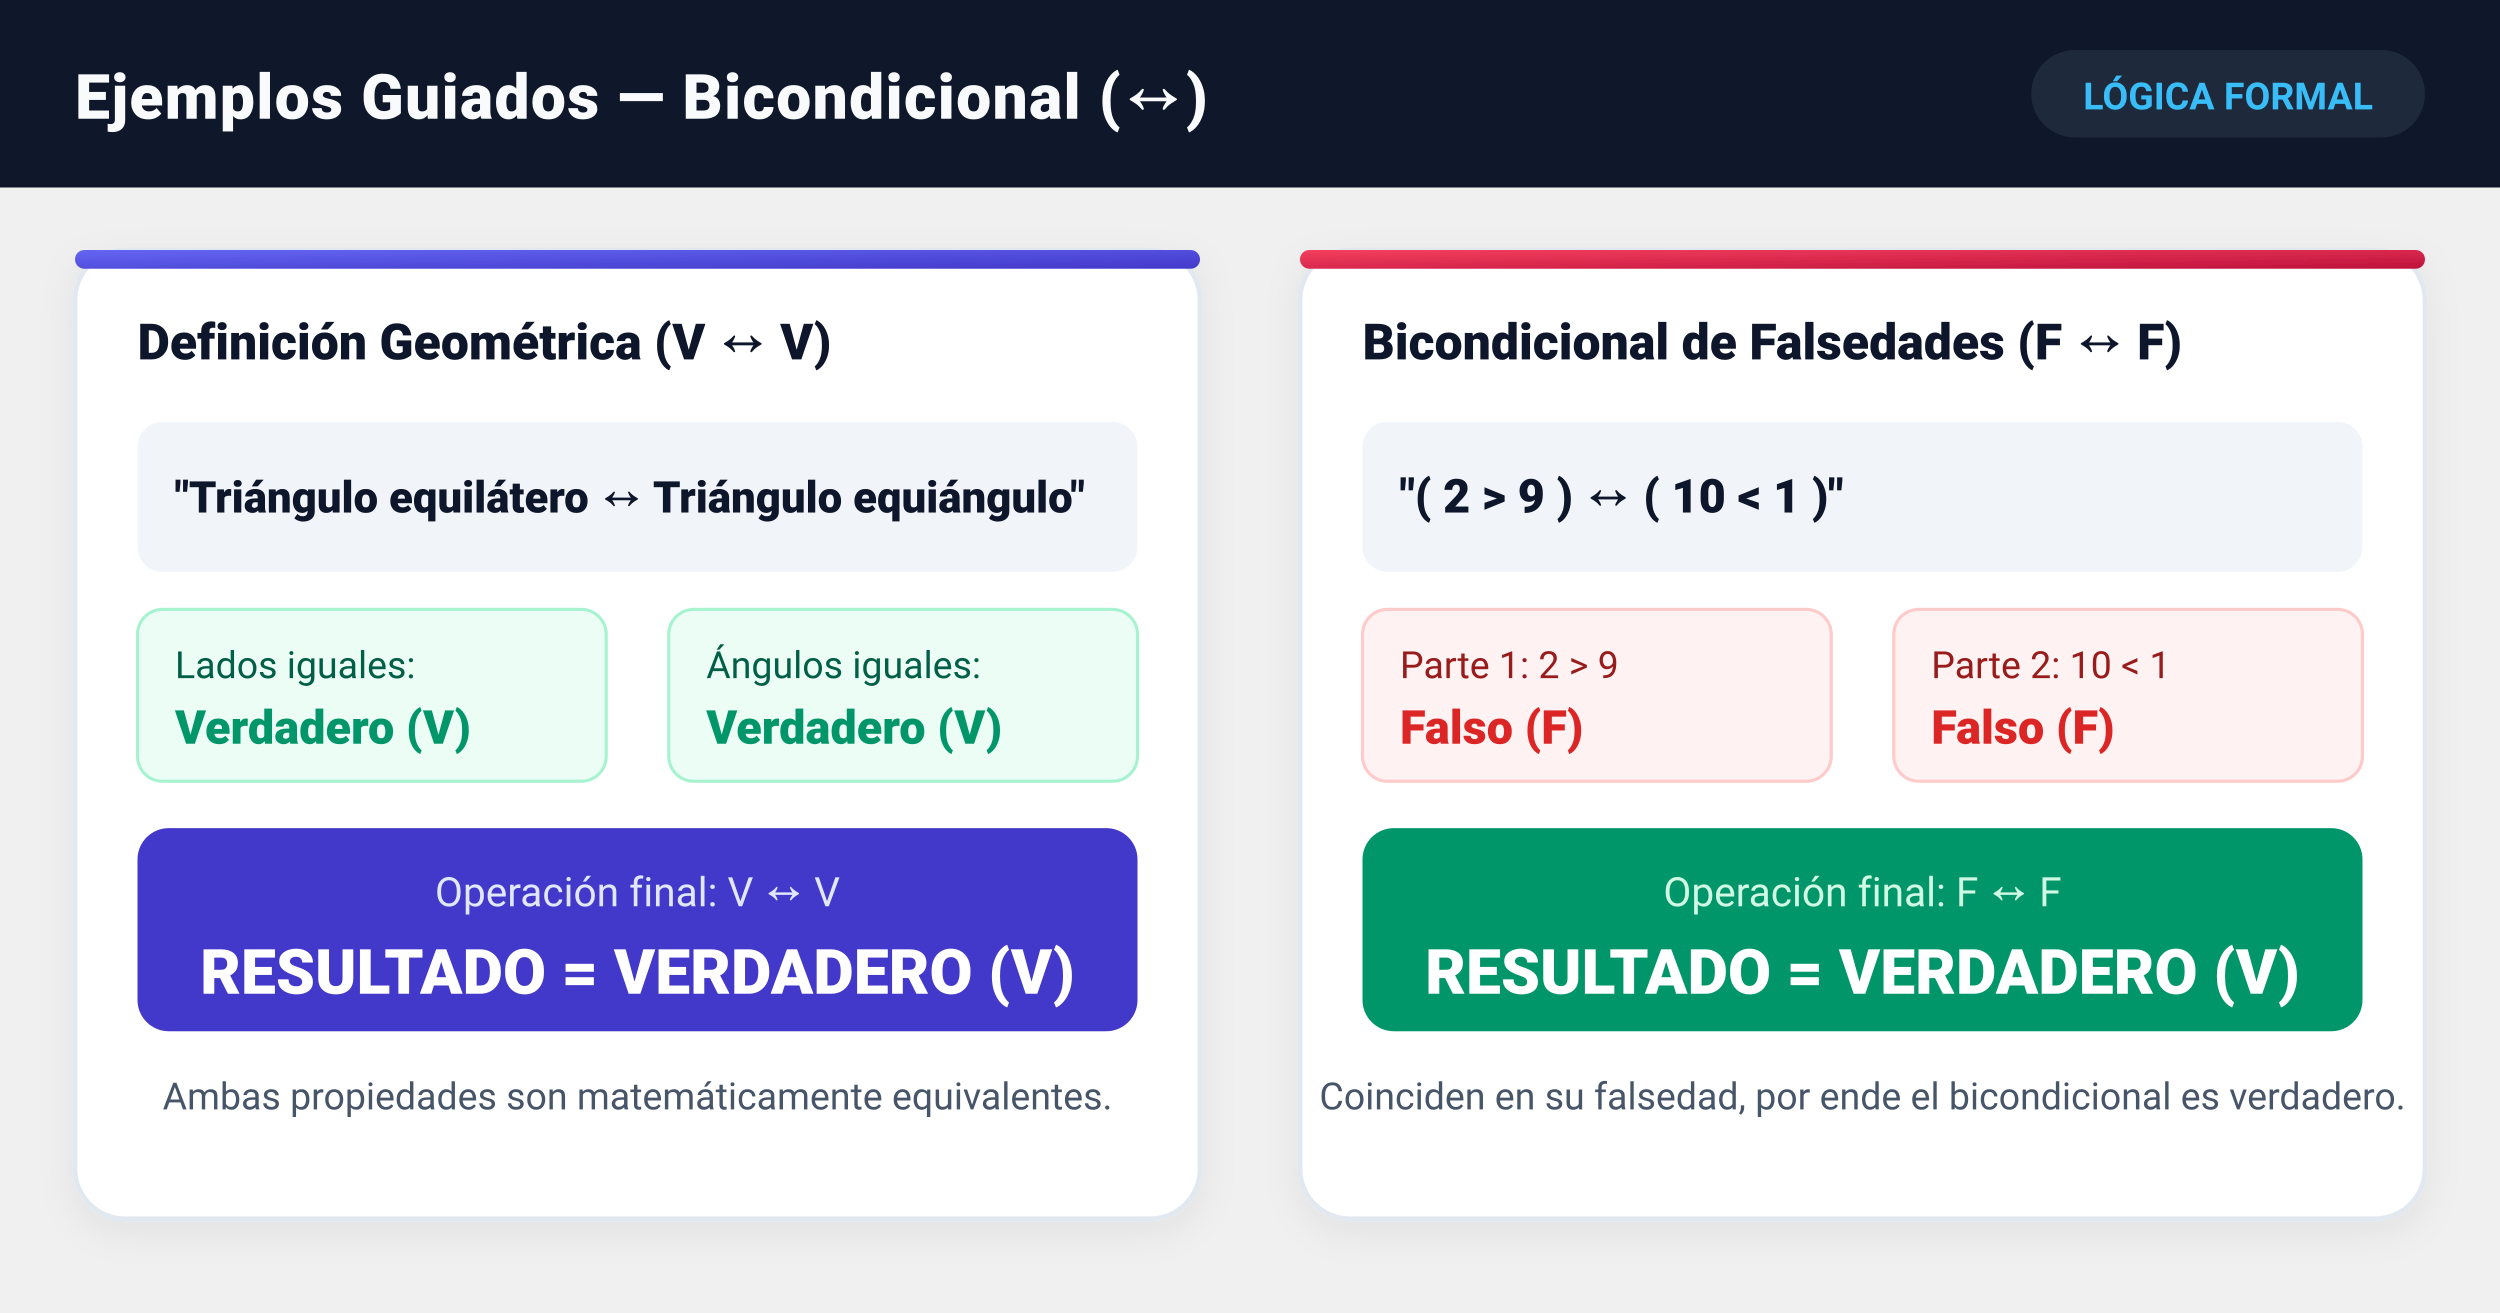
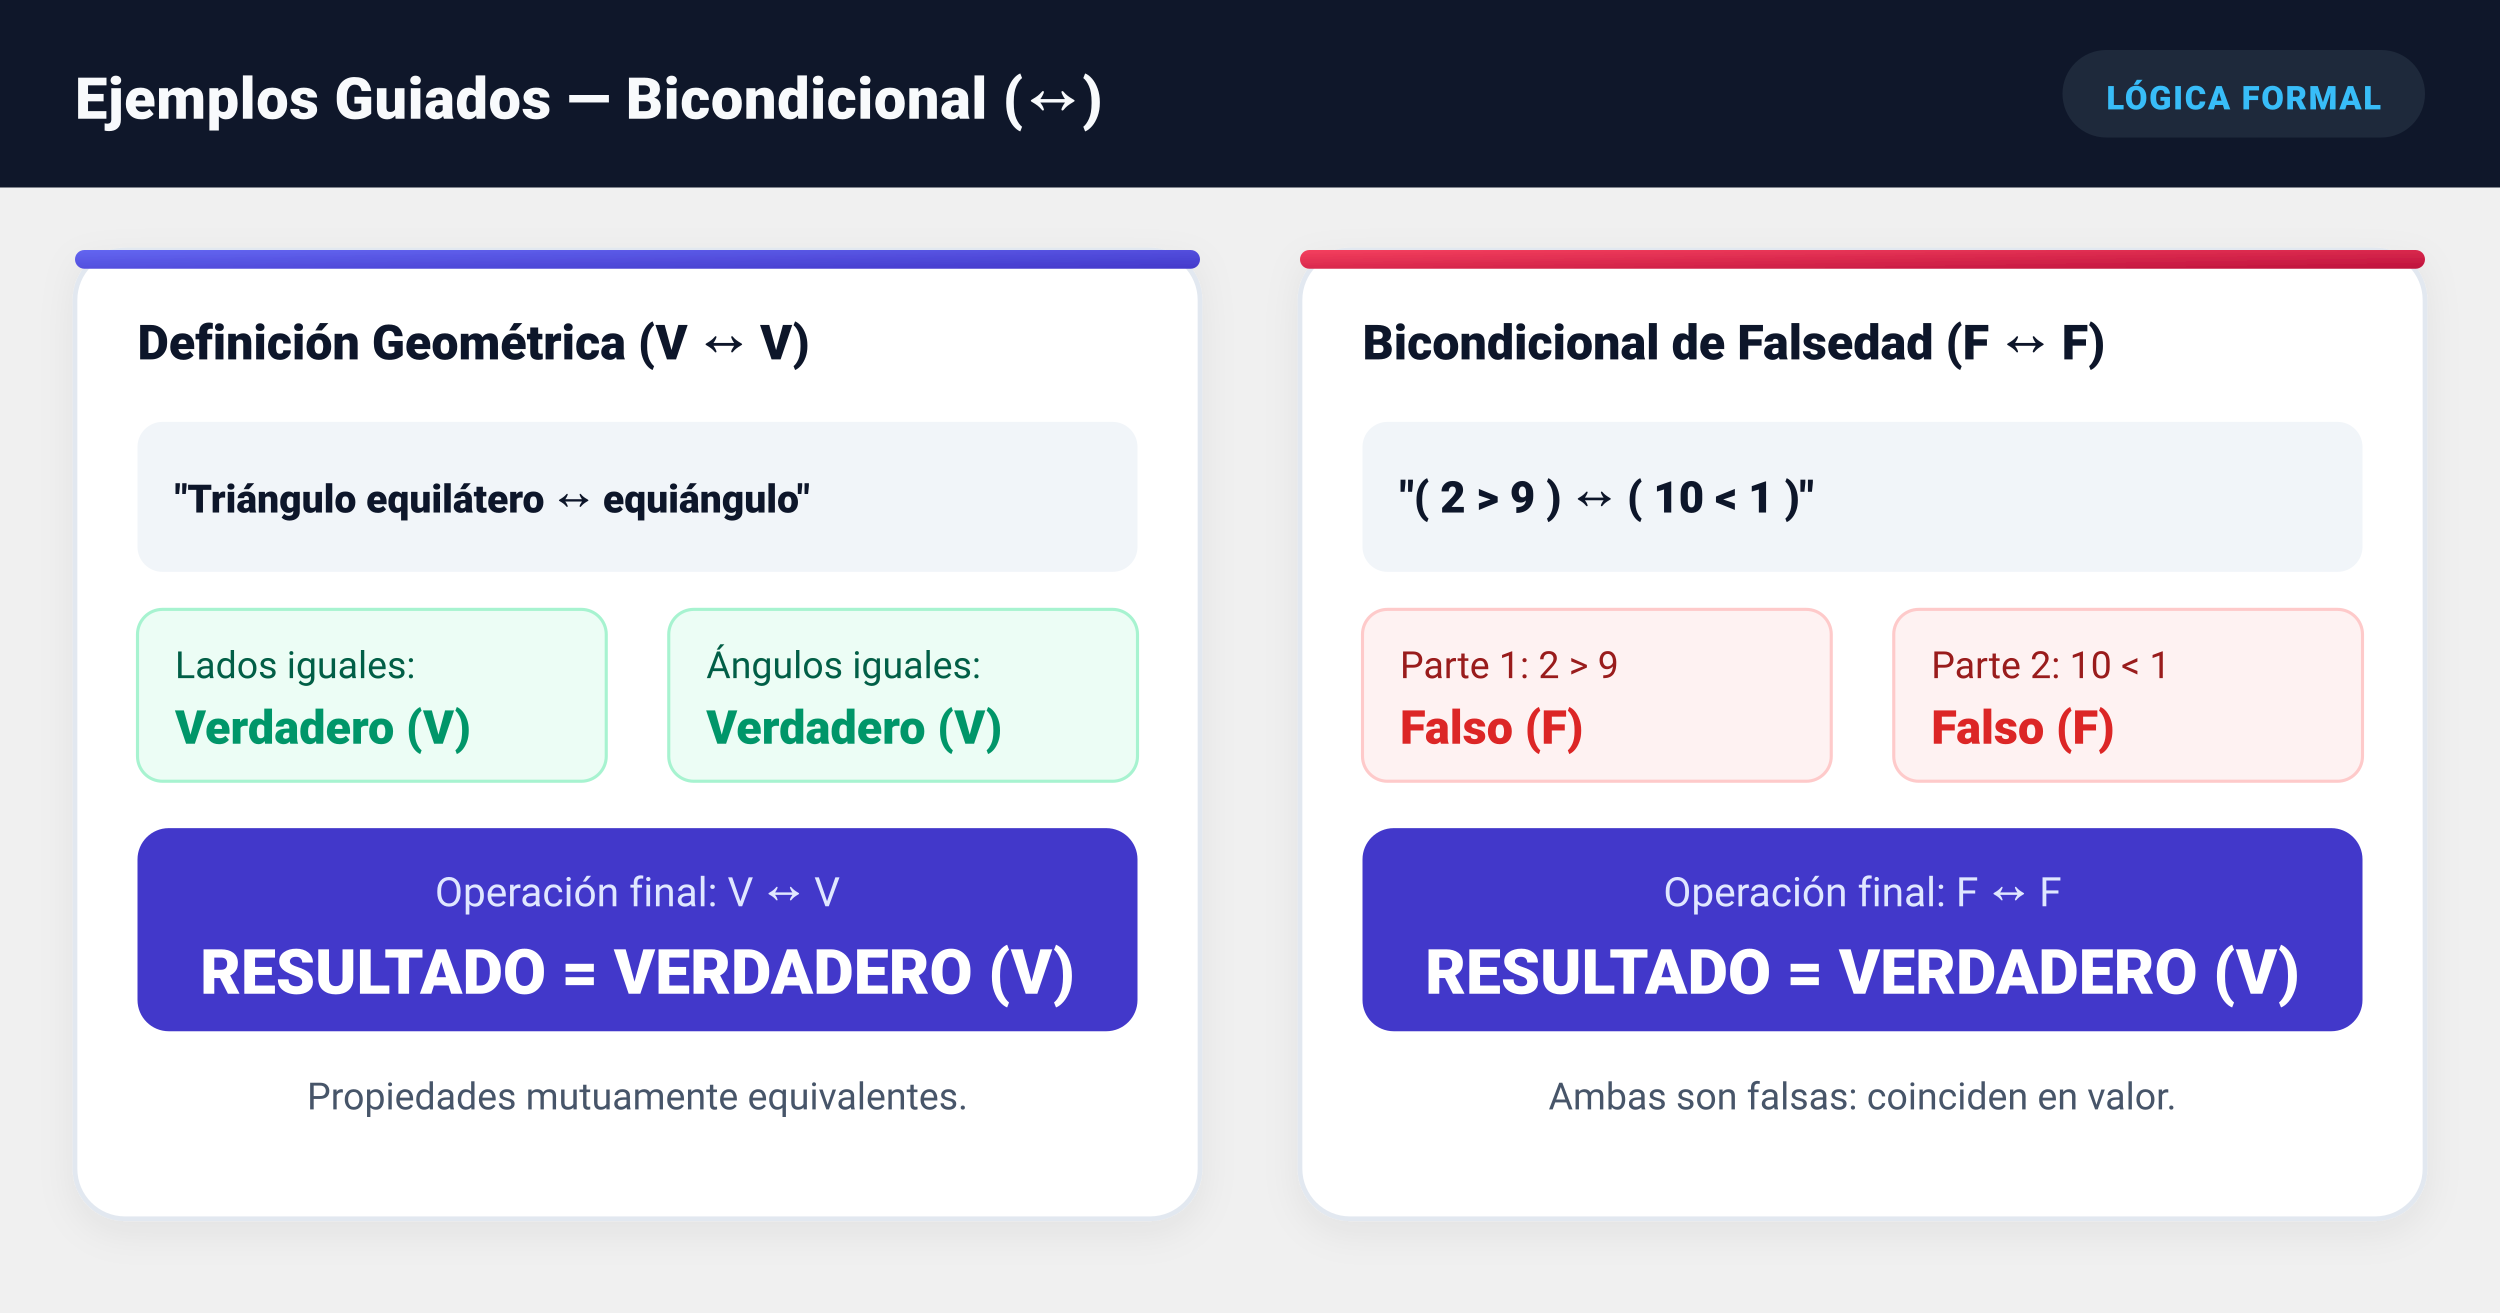
<svg xmlns="http://www.w3.org/2000/svg" viewBox="0 0 800 420" width="100%" height="100%" style="background:#f8fafc; font-family:system-ui,-apple-system,'Segoe UI',Roboto,Helvetica,Arial,sans-serif;">
  <defs>
    <filter id="shadow" x="-5%" y="-5%" width="110%" height="115%" filterUnits="userSpaceOnUse">
      <feDropShadow dx="0" dy="4" stdDeviation="6" flood-color="#0f172a" flood-opacity="0.06" />
    </filter>
    <linearGradient id="grad-teal" x1="0%" y1="0%" x2="100%" y2="100%">
      <stop offset="0%" stop-color="#0d9488" />
      <stop offset="100%" stop-color="#0f766e" />
    </linearGradient>
    <linearGradient id="grad-blue" x1="0%" y1="0%" x2="100%" y2="100%">
      <stop offset="0%" stop-color="#3b82f6" />
      <stop offset="100%" stop-color="#1d4ed8" />
    </linearGradient>
    <linearGradient id="grad-indigo" x1="0%" y1="0%" x2="100%" y2="100%">
      <stop offset="0%" stop-color="#6366f1" />
      <stop offset="100%" stop-color="#4338ca" />
    </linearGradient>
    <linearGradient id="grad-purple" x1="0%" y1="0%" x2="100%" y2="100%">
      <stop offset="0%" stop-color="#a855f7" />
      <stop offset="100%" stop-color="#7e22ce" />
    </linearGradient>
    <linearGradient id="grad-amber" x1="0%" y1="0%" x2="100%" y2="100%">
      <stop offset="0%" stop-color="#f59e0b" />
      <stop offset="100%" stop-color="#b45309" />
    </linearGradient>
    <linearGradient id="grad-rose" x1="0%" y1="0%" x2="100%" y2="100%">
      <stop offset="0%" stop-color="#f43f5e" />
      <stop offset="100%" stop-color="#be123c" />
    </linearGradient>
  </defs>
  <rect x="0" y="0" width="800" height="60" fill="#0f172a" />
-   <text x="24" y="38" fill="#f8fafc" font-size="20" font-weight="800" letter-spacing="0.02em">Ejemplos Guiados — Bicondicional (↔)</text>
-   <rect x="650" y="16" width="126" height="28" rx="14" fill="#1e293b" />
-   <text x="713" y="35" fill="#38bdf8" font-size="12" font-weight="700" text-anchor="middle">LÓGICA FORMAL</text>
+   <text x="24" y="38" fill="#f8fafc" font-size="18.5" font-weight="800" letter-spacing="0.01em">Ejemplos Guiados — Bicondicional (↔)</text>
+   <rect x="660" y="16" width="116" height="28" rx="14" fill="#1e293b" />
+   <text x="718" y="35" fill="#38bdf8" font-size="10.5" font-weight="800" text-anchor="middle" letter-spacing="0.05em">LÓGICA FORMAL</text>
  <g filter="url(#shadow)">
    <rect x="24" y="80" width="360" height="310" rx="16" fill="#ffffff" stroke="#e2e8f0" stroke-width="1.5" />
    <rect x="24" y="80" width="360" height="6" fill="url(#grad-indigo)" rx="3" />
-     <text x="44" y="115" fill="#0f172a" font-size="16" font-weight="800">Definición Geométrica (V ↔ V)</text>
+     <text x="44" y="115" fill="#0f172a" font-size="15.5" font-weight="800">Definición Geométrica (V ↔ V)</text>
    <rect x="44" y="135" width="320" height="48" rx="8" fill="#f1f5f9" />
-     <text x="56" y="164" fill="#0f172a" font-size="14" font-weight="800">"Triángulo equilátero  ↔  Triángulo equiángulo"</text>
+     <text x="56" y="164" fill="#0f172a" font-size="12.5" font-weight="800">"Triángulo equilátero ↔ equiángulo"</text>
    <rect x="44" y="195" width="150" height="55" rx="8" fill="#ecfdf5" stroke="#a7f3d0" />
    <text x="56" y="217" fill="#065f46" font-size="12">Lados iguales:</text>
    <text x="56" y="238" fill="#059669" font-size="15" font-weight="800">Verdadero (V)</text>
    <rect x="214" y="195" width="150" height="55" rx="8" fill="#ecfdf5" stroke="#a7f3d0" />
    <text x="226" y="217" fill="#065f46" font-size="12">Ángulos iguales:</text>
    <text x="226" y="238" fill="#059669" font-size="15" font-weight="800">Verdadero (V)</text>
    <rect x="44" y="265" width="320" height="65" rx="10" fill="#4338ca" />
    <text x="204" y="290" fill="#e0e7ff" font-size="13" text-anchor="middle">Operación final: V ↔ V</text>
    <text x="204" y="318" fill="#ffffff" font-size="20" font-weight="900" text-anchor="middle">RESULTADO = VERDADERO (V)</text>
-     <text x="204" y="355" fill="#475569" font-size="12" text-anchor="middle">Ambas propiedades son matemáticamente equivalentes.</text>
+     <text x="204" y="355" fill="#475569" font-size="12" text-anchor="middle">Propiedades mutuamente equivalentes.</text>
  </g>
  <g filter="url(#shadow)">
    <rect x="416" y="80" width="360" height="310" rx="16" fill="#ffffff" stroke="#e2e8f0" stroke-width="1.5" />
    <rect x="416" y="80" width="360" height="6" fill="url(#grad-rose)" rx="3" />
-     <text x="436" y="115" fill="#0f172a" font-size="16" font-weight="800">Bicondicional de Falsedades (F ↔ F)</text>
+     <text x="436" y="115" fill="#0f172a" font-size="15.5" font-weight="800">Bicondicional de Falsedad (F ↔ F)</text>
    <rect x="436" y="135" width="320" height="48" rx="8" fill="#f1f5f9" />
-     <text x="448" y="164" fill="#0f172a" font-size="15" font-weight="800">"( 2 &gt; 9 )  ↔  ( 10 &lt; 1 )"</text>
+     <text x="448" y="164" fill="#0f172a" font-size="14" font-weight="800">"( 2 &gt; 9 )  ↔  ( 10 &lt; 1 )"</text>
    <rect x="436" y="195" width="150" height="55" rx="8" fill="#fef2f2" stroke="#fecaca" />
    <text x="448" y="217" fill="#991b1b" font-size="12">Parte 1: 2 &gt; 9</text>
    <text x="448" y="238" fill="#dc2626" font-size="15" font-weight="800">Falso (F)</text>
    <rect x="606" y="195" width="150" height="55" rx="8" fill="#fef2f2" stroke="#fecaca" />
    <text x="618" y="217" fill="#991b1b" font-size="12">Parte 2: 10 &lt; 1</text>
    <text x="618" y="238" fill="#dc2626" font-size="15" font-weight="800">Falso (F)</text>
-     <rect x="436" y="265" width="320" height="65" rx="10" fill="#059669" />
-     <text x="596" y="290" fill="#d1fae5" font-size="13" text-anchor="middle">Operación final: F ↔ F</text>
+     <rect x="436" y="265" width="320" height="65" rx="10" fill="#4338ca" />
+     <text x="596" y="290" fill="#e0e7ff" font-size="13" text-anchor="middle">Operación final: F ↔ F</text>
    <text x="596" y="318" fill="#ffffff" font-size="20" font-weight="900" text-anchor="middle">RESULTADO = VERDADERO (V)</text>
-     <text x="596" y="355" fill="#475569" font-size="12" text-anchor="middle">Coinciden en su falsedad, por ende el bicondicional es verdadero.</text>
+     <text x="596" y="355" fill="#475569" font-size="12" text-anchor="middle">Ambas son falsas: coinciden en valor.</text>
  </g>
</svg>
